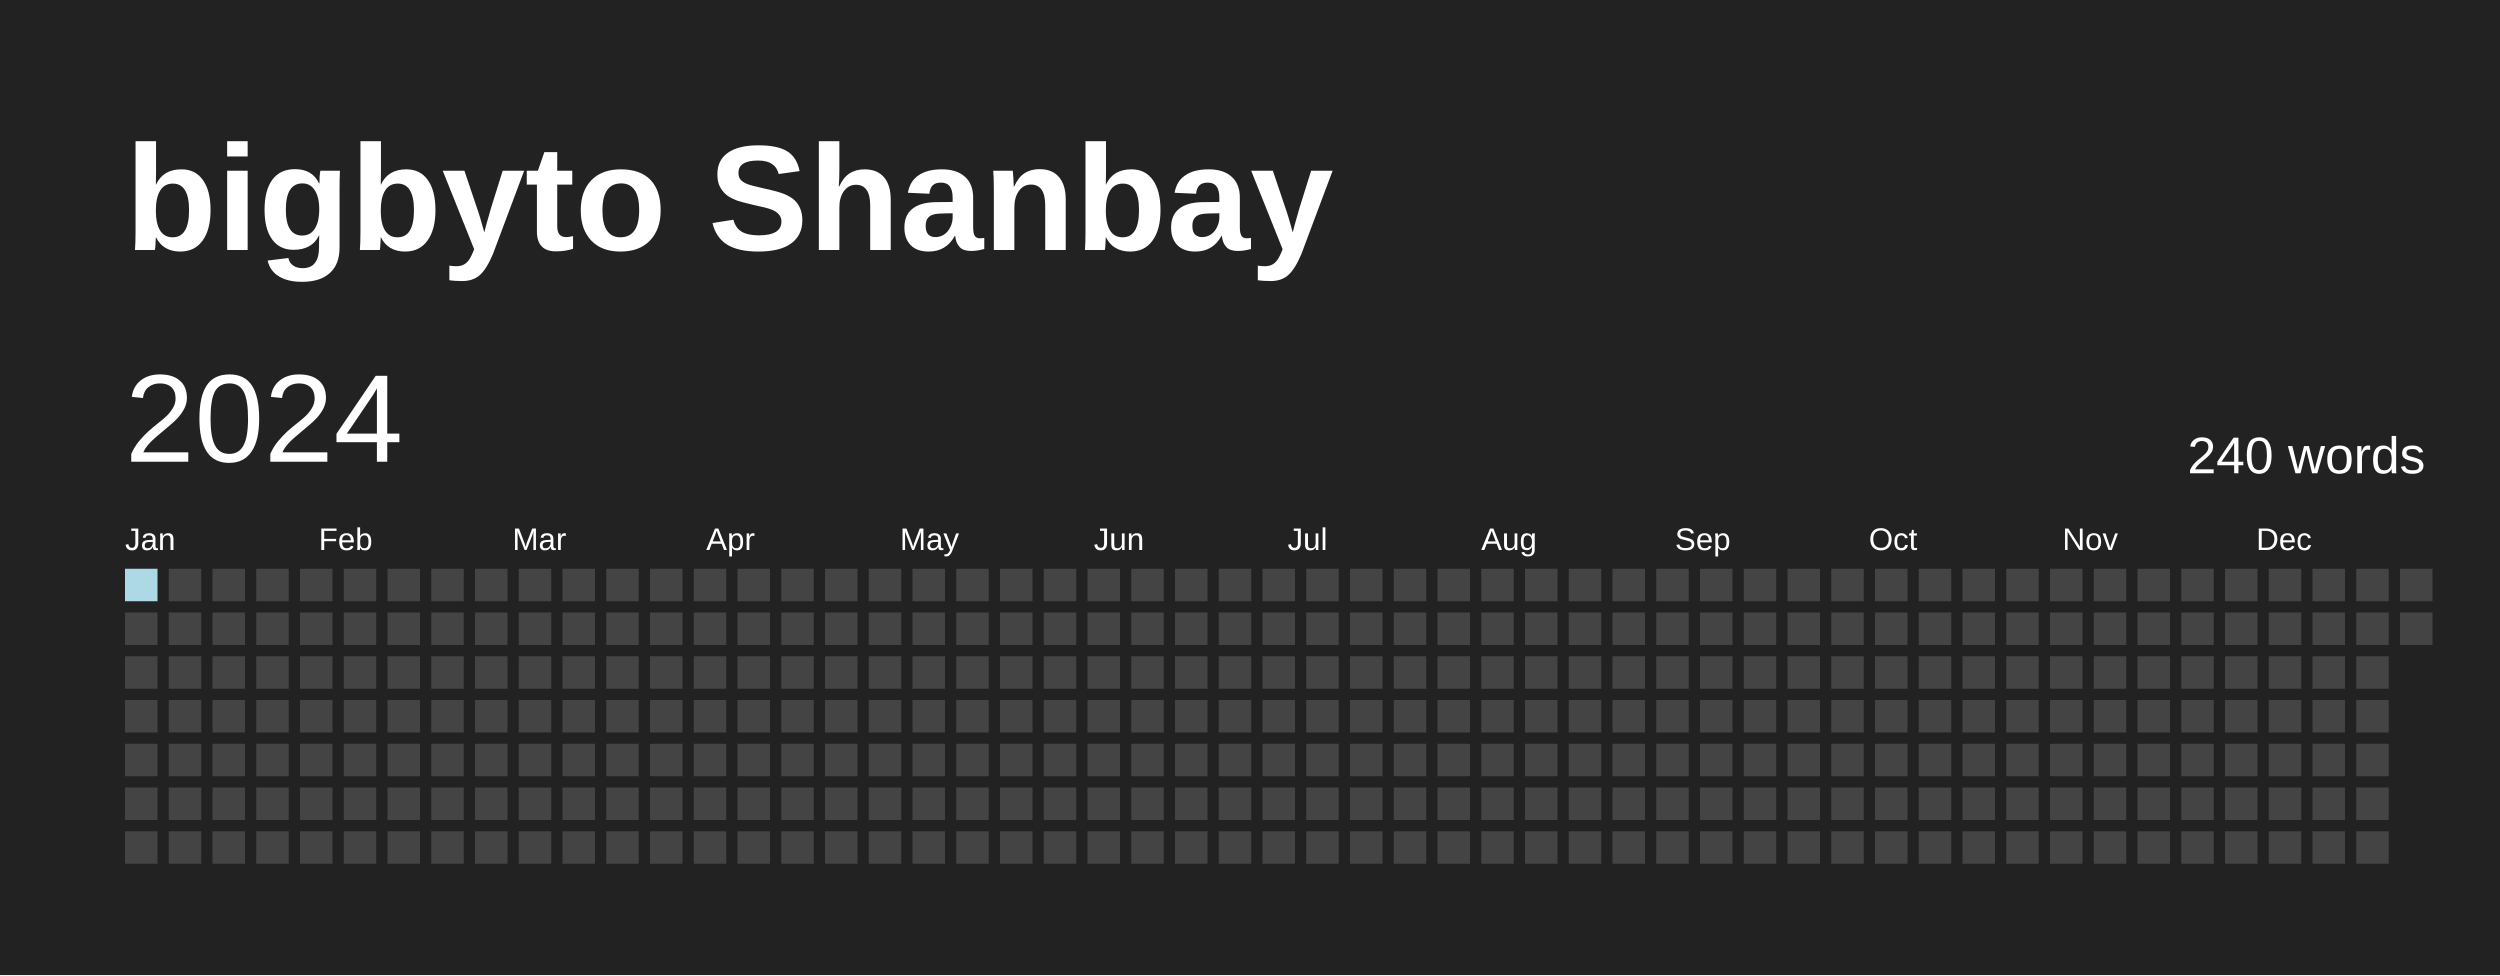
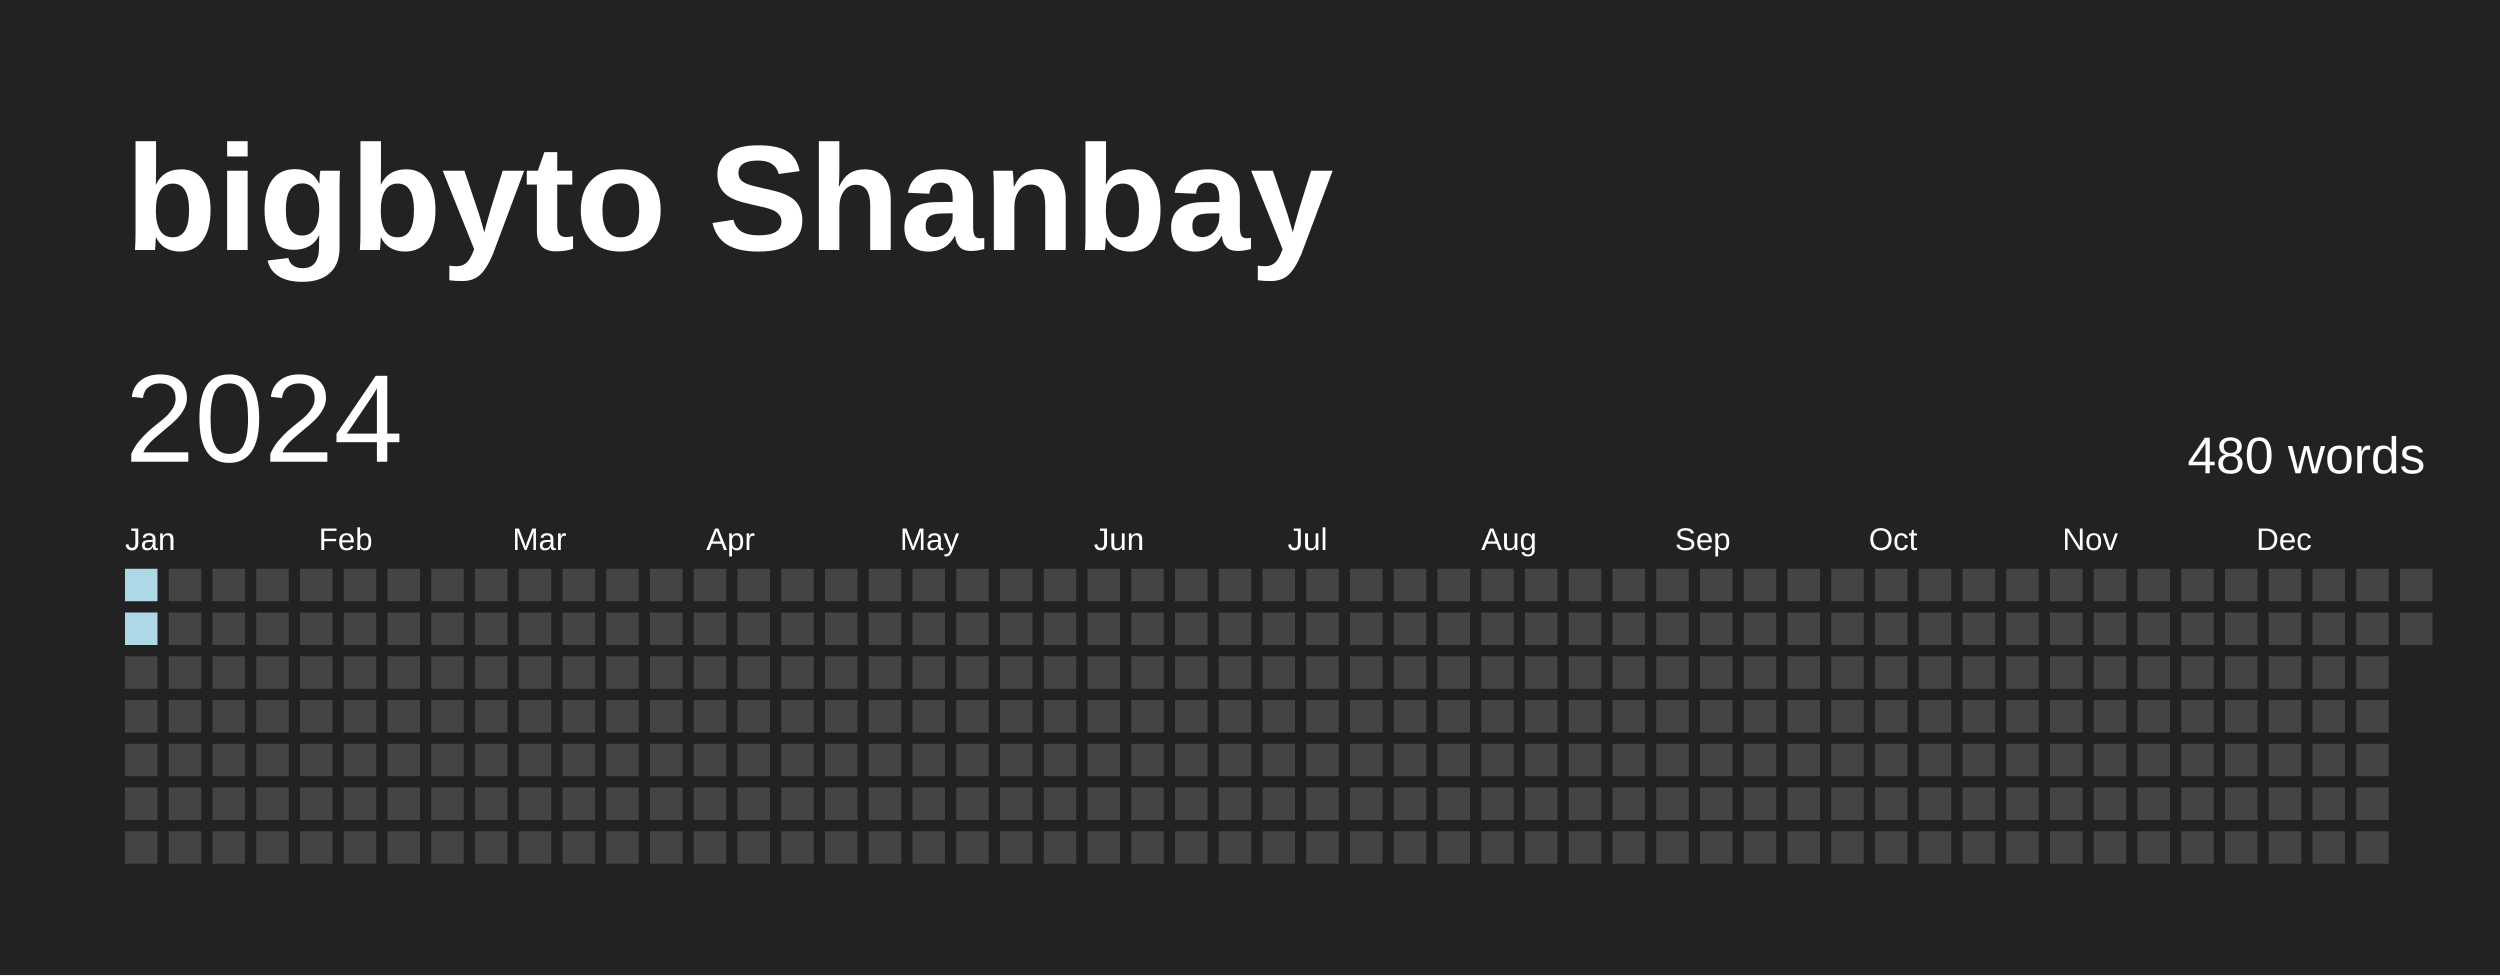
<svg xmlns="http://www.w3.org/2000/svg" baseProfile="full" height="78mm" version="1.1" viewBox="0,0,200,78" width="200mm">
  <defs />
  <rect fill="#222222" height="78" width="200" x="0" y="0" />
  <text fill="#FFFFFF" style="font-size:12px; font-family:Arial; font-weight:bold;" x="10" y="20">bigbyto Shanbay</text>
  <text dominant-baseline="hanging" fill="#FFFFFF" style="font-size:10.0px; font-family:Arial;" x="10" y="30">2024</text>
-   <text dominant-baseline="hanging" fill="#FFFFFF" style="font-size:4.125px; font-family:Arial;" x="175" y="35">240 words</text>
+   <text dominant-baseline="hanging" fill="#FFFFFF" style="font-size:4.125px; font-family:Arial;" x="175" y="35">480 words</text>
  <text fill="#FFFFFF" style="font-size:2.5px; font-family:Arial" x="10.0" y="44">Jan</text>
  <text fill="#FFFFFF" style="font-size:2.5px; font-family:Arial" x="25.5" y="44">Feb</text>
  <text fill="#FFFFFF" style="font-size:2.5px; font-family:Arial" x="41.0" y="44">Mar</text>
  <text fill="#FFFFFF" style="font-size:2.5px; font-family:Arial" x="56.5" y="44">Apr</text>
  <text fill="#FFFFFF" style="font-size:2.5px; font-family:Arial" x="72.0" y="44">May</text>
  <text fill="#FFFFFF" style="font-size:2.5px; font-family:Arial" x="87.5" y="44">Jun</text>
  <text fill="#FFFFFF" style="font-size:2.5px; font-family:Arial" x="103.0" y="44">Jul</text>
  <text fill="#FFFFFF" style="font-size:2.5px; font-family:Arial" x="118.5" y="44">Aug</text>
  <text fill="#FFFFFF" style="font-size:2.5px; font-family:Arial" x="134.0" y="44">Sep</text>
  <text fill="#FFFFFF" style="font-size:2.5px; font-family:Arial" x="149.5" y="44">Oct</text>
  <text fill="#FFFFFF" style="font-size:2.5px; font-family:Arial" x="165.0" y="44">Nov</text>
  <text fill="#FFFFFF" style="font-size:2.5px; font-family:Arial" x="180.5" y="44">Dec</text>
  <rect fill="#add8e6" height="2.6" width="2.6" x="10.0" y="45.5" />
-   <rect fill="#444444" height="2.6" width="2.6" x="10.0" y="49.0" />
+   <rect fill="#add8e6" height="2.6" width="2.6" x="10.0" y="49.0" />
  <rect fill="#444444" height="2.6" width="2.6" x="10.0" y="52.5" />
  <rect fill="#444444" height="2.6" width="2.6" x="10.0" y="56.0" />
  <rect fill="#444444" height="2.6" width="2.6" x="10.0" y="59.5" />
  <rect fill="#444444" height="2.6" width="2.6" x="10.0" y="63.0" />
  <rect fill="#444444" height="2.6" width="2.6" x="10.0" y="66.5" />
  <rect fill="#444444" height="2.6" width="2.6" x="13.5" y="45.5" />
  <rect fill="#444444" height="2.6" width="2.6" x="13.5" y="49.0" />
  <rect fill="#444444" height="2.6" width="2.6" x="13.5" y="52.5" />
  <rect fill="#444444" height="2.6" width="2.6" x="13.5" y="56.0" />
  <rect fill="#444444" height="2.6" width="2.6" x="13.5" y="59.5" />
  <rect fill="#444444" height="2.6" width="2.6" x="13.5" y="63.0" />
  <rect fill="#444444" height="2.6" width="2.6" x="13.5" y="66.5" />
  <rect fill="#444444" height="2.6" width="2.6" x="17.0" y="45.5" />
  <rect fill="#444444" height="2.6" width="2.6" x="17.0" y="49.0" />
  <rect fill="#444444" height="2.6" width="2.6" x="17.0" y="52.5" />
  <rect fill="#444444" height="2.6" width="2.6" x="17.0" y="56.0" />
  <rect fill="#444444" height="2.6" width="2.6" x="17.0" y="59.5" />
  <rect fill="#444444" height="2.6" width="2.6" x="17.0" y="63.0" />
  <rect fill="#444444" height="2.6" width="2.6" x="17.0" y="66.5" />
  <rect fill="#444444" height="2.6" width="2.6" x="20.5" y="45.5" />
  <rect fill="#444444" height="2.6" width="2.6" x="20.5" y="49.0" />
  <rect fill="#444444" height="2.6" width="2.6" x="20.5" y="52.5" />
  <rect fill="#444444" height="2.6" width="2.6" x="20.5" y="56.0" />
  <rect fill="#444444" height="2.6" width="2.6" x="20.5" y="59.5" />
  <rect fill="#444444" height="2.6" width="2.6" x="20.5" y="63.0" />
  <rect fill="#444444" height="2.6" width="2.6" x="20.5" y="66.5" />
  <rect fill="#444444" height="2.6" width="2.6" x="24.0" y="45.5" />
  <rect fill="#444444" height="2.6" width="2.6" x="24.0" y="49.0" />
  <rect fill="#444444" height="2.6" width="2.6" x="24.0" y="52.5" />
  <rect fill="#444444" height="2.6" width="2.6" x="24.0" y="56.0" />
  <rect fill="#444444" height="2.6" width="2.6" x="24.0" y="59.5" />
  <rect fill="#444444" height="2.6" width="2.6" x="24.0" y="63.0" />
  <rect fill="#444444" height="2.6" width="2.6" x="24.0" y="66.5" />
  <rect fill="#444444" height="2.6" width="2.6" x="27.5" y="45.5" />
  <rect fill="#444444" height="2.6" width="2.6" x="27.5" y="49.0" />
  <rect fill="#444444" height="2.6" width="2.6" x="27.5" y="52.5" />
  <rect fill="#444444" height="2.6" width="2.6" x="27.5" y="56.0" />
  <rect fill="#444444" height="2.6" width="2.6" x="27.5" y="59.5" />
  <rect fill="#444444" height="2.6" width="2.6" x="27.5" y="63.0" />
  <rect fill="#444444" height="2.6" width="2.6" x="27.5" y="66.5" />
  <rect fill="#444444" height="2.6" width="2.6" x="31.0" y="45.5" />
  <rect fill="#444444" height="2.6" width="2.6" x="31.0" y="49.0" />
  <rect fill="#444444" height="2.6" width="2.6" x="31.0" y="52.5" />
  <rect fill="#444444" height="2.6" width="2.6" x="31.0" y="56.0" />
  <rect fill="#444444" height="2.6" width="2.6" x="31.0" y="59.5" />
  <rect fill="#444444" height="2.6" width="2.6" x="31.0" y="63.0" />
  <rect fill="#444444" height="2.6" width="2.6" x="31.0" y="66.5" />
  <rect fill="#444444" height="2.6" width="2.6" x="34.5" y="45.5" />
  <rect fill="#444444" height="2.6" width="2.6" x="34.5" y="49.0" />
  <rect fill="#444444" height="2.6" width="2.6" x="34.5" y="52.5" />
  <rect fill="#444444" height="2.6" width="2.6" x="34.5" y="56.0" />
  <rect fill="#444444" height="2.6" width="2.6" x="34.5" y="59.5" />
  <rect fill="#444444" height="2.6" width="2.6" x="34.5" y="63.0" />
  <rect fill="#444444" height="2.6" width="2.6" x="34.5" y="66.5" />
  <rect fill="#444444" height="2.6" width="2.6" x="38.0" y="45.5" />
  <rect fill="#444444" height="2.6" width="2.6" x="38.0" y="49.0" />
  <rect fill="#444444" height="2.6" width="2.6" x="38.0" y="52.5" />
  <rect fill="#444444" height="2.6" width="2.6" x="38.0" y="56.0" />
  <rect fill="#444444" height="2.6" width="2.6" x="38.0" y="59.5" />
  <rect fill="#444444" height="2.6" width="2.6" x="38.0" y="63.0" />
  <rect fill="#444444" height="2.6" width="2.6" x="38.0" y="66.5" />
  <rect fill="#444444" height="2.6" width="2.6" x="41.5" y="45.5" />
  <rect fill="#444444" height="2.6" width="2.6" x="41.5" y="49.0" />
  <rect fill="#444444" height="2.6" width="2.6" x="41.5" y="52.5" />
  <rect fill="#444444" height="2.6" width="2.6" x="41.5" y="56.0" />
  <rect fill="#444444" height="2.6" width="2.6" x="41.5" y="59.5" />
  <rect fill="#444444" height="2.6" width="2.6" x="41.5" y="63.0" />
  <rect fill="#444444" height="2.6" width="2.6" x="41.5" y="66.5" />
  <rect fill="#444444" height="2.6" width="2.6" x="45.0" y="45.5" />
  <rect fill="#444444" height="2.6" width="2.6" x="45.0" y="49.0" />
  <rect fill="#444444" height="2.6" width="2.6" x="45.0" y="52.5" />
  <rect fill="#444444" height="2.6" width="2.6" x="45.0" y="56.0" />
  <rect fill="#444444" height="2.6" width="2.6" x="45.0" y="59.5" />
  <rect fill="#444444" height="2.6" width="2.6" x="45.0" y="63.0" />
  <rect fill="#444444" height="2.6" width="2.6" x="45.0" y="66.5" />
  <rect fill="#444444" height="2.6" width="2.6" x="48.5" y="45.5" />
  <rect fill="#444444" height="2.6" width="2.6" x="48.5" y="49.0" />
  <rect fill="#444444" height="2.6" width="2.6" x="48.5" y="52.5" />
  <rect fill="#444444" height="2.6" width="2.6" x="48.5" y="56.0" />
  <rect fill="#444444" height="2.6" width="2.6" x="48.5" y="59.5" />
  <rect fill="#444444" height="2.6" width="2.6" x="48.5" y="63.0" />
  <rect fill="#444444" height="2.6" width="2.6" x="48.5" y="66.5" />
  <rect fill="#444444" height="2.6" width="2.6" x="52.0" y="45.5" />
  <rect fill="#444444" height="2.6" width="2.6" x="52.0" y="49.0" />
  <rect fill="#444444" height="2.6" width="2.6" x="52.0" y="52.5" />
  <rect fill="#444444" height="2.6" width="2.6" x="52.0" y="56.0" />
  <rect fill="#444444" height="2.6" width="2.6" x="52.0" y="59.5" />
  <rect fill="#444444" height="2.6" width="2.6" x="52.0" y="63.0" />
  <rect fill="#444444" height="2.6" width="2.6" x="52.0" y="66.5" />
  <rect fill="#444444" height="2.6" width="2.6" x="55.5" y="45.5" />
  <rect fill="#444444" height="2.6" width="2.6" x="55.5" y="49.0" />
  <rect fill="#444444" height="2.6" width="2.6" x="55.5" y="52.5" />
  <rect fill="#444444" height="2.6" width="2.6" x="55.5" y="56.0" />
  <rect fill="#444444" height="2.6" width="2.6" x="55.5" y="59.5" />
  <rect fill="#444444" height="2.6" width="2.6" x="55.5" y="63.0" />
  <rect fill="#444444" height="2.6" width="2.6" x="55.5" y="66.5" />
  <rect fill="#444444" height="2.6" width="2.6" x="59.0" y="45.5" />
  <rect fill="#444444" height="2.6" width="2.6" x="59.0" y="49.0" />
  <rect fill="#444444" height="2.6" width="2.6" x="59.0" y="52.5" />
  <rect fill="#444444" height="2.6" width="2.6" x="59.0" y="56.0" />
  <rect fill="#444444" height="2.6" width="2.6" x="59.0" y="59.5" />
  <rect fill="#444444" height="2.6" width="2.6" x="59.0" y="63.0" />
  <rect fill="#444444" height="2.6" width="2.6" x="59.0" y="66.5" />
  <rect fill="#444444" height="2.6" width="2.6" x="62.5" y="45.5" />
  <rect fill="#444444" height="2.6" width="2.6" x="62.5" y="49.0" />
  <rect fill="#444444" height="2.6" width="2.6" x="62.5" y="52.5" />
  <rect fill="#444444" height="2.6" width="2.6" x="62.5" y="56.0" />
  <rect fill="#444444" height="2.6" width="2.6" x="62.5" y="59.5" />
  <rect fill="#444444" height="2.6" width="2.6" x="62.5" y="63.0" />
  <rect fill="#444444" height="2.6" width="2.6" x="62.5" y="66.5" />
  <rect fill="#444444" height="2.6" width="2.6" x="66.0" y="45.5" />
  <rect fill="#444444" height="2.6" width="2.6" x="66.0" y="49.0" />
  <rect fill="#444444" height="2.6" width="2.6" x="66.0" y="52.5" />
  <rect fill="#444444" height="2.6" width="2.6" x="66.0" y="56.0" />
  <rect fill="#444444" height="2.6" width="2.6" x="66.0" y="59.5" />
  <rect fill="#444444" height="2.6" width="2.6" x="66.0" y="63.0" />
  <rect fill="#444444" height="2.6" width="2.6" x="66.0" y="66.5" />
  <rect fill="#444444" height="2.6" width="2.6" x="69.5" y="45.5" />
  <rect fill="#444444" height="2.6" width="2.6" x="69.5" y="49.0" />
  <rect fill="#444444" height="2.6" width="2.6" x="69.5" y="52.5" />
  <rect fill="#444444" height="2.6" width="2.6" x="69.5" y="56.0" />
  <rect fill="#444444" height="2.6" width="2.6" x="69.5" y="59.5" />
  <rect fill="#444444" height="2.6" width="2.6" x="69.5" y="63.0" />
  <rect fill="#444444" height="2.6" width="2.6" x="69.5" y="66.5" />
  <rect fill="#444444" height="2.6" width="2.6" x="73.0" y="45.5" />
  <rect fill="#444444" height="2.6" width="2.6" x="73.0" y="49.0" />
  <rect fill="#444444" height="2.6" width="2.6" x="73.0" y="52.5" />
  <rect fill="#444444" height="2.6" width="2.6" x="73.0" y="56.0" />
  <rect fill="#444444" height="2.6" width="2.6" x="73.0" y="59.5" />
  <rect fill="#444444" height="2.6" width="2.6" x="73.0" y="63.0" />
  <rect fill="#444444" height="2.6" width="2.6" x="73.0" y="66.5" />
  <rect fill="#444444" height="2.6" width="2.6" x="76.5" y="45.5" />
  <rect fill="#444444" height="2.6" width="2.6" x="76.5" y="49.0" />
  <rect fill="#444444" height="2.6" width="2.6" x="76.5" y="52.5" />
  <rect fill="#444444" height="2.6" width="2.6" x="76.5" y="56.0" />
  <rect fill="#444444" height="2.6" width="2.6" x="76.5" y="59.5" />
  <rect fill="#444444" height="2.6" width="2.6" x="76.5" y="63.0" />
  <rect fill="#444444" height="2.6" width="2.6" x="76.5" y="66.5" />
  <rect fill="#444444" height="2.6" width="2.6" x="80.0" y="45.5" />
  <rect fill="#444444" height="2.6" width="2.6" x="80.0" y="49.0" />
  <rect fill="#444444" height="2.6" width="2.6" x="80.0" y="52.5" />
  <rect fill="#444444" height="2.6" width="2.6" x="80.0" y="56.0" />
  <rect fill="#444444" height="2.6" width="2.6" x="80.0" y="59.5" />
  <rect fill="#444444" height="2.6" width="2.6" x="80.0" y="63.0" />
  <rect fill="#444444" height="2.6" width="2.6" x="80.0" y="66.5" />
  <rect fill="#444444" height="2.6" width="2.6" x="83.5" y="45.5" />
  <rect fill="#444444" height="2.6" width="2.6" x="83.5" y="49.0" />
  <rect fill="#444444" height="2.6" width="2.6" x="83.5" y="52.5" />
  <rect fill="#444444" height="2.6" width="2.6" x="83.5" y="56.0" />
  <rect fill="#444444" height="2.6" width="2.6" x="83.5" y="59.5" />
  <rect fill="#444444" height="2.6" width="2.6" x="83.5" y="63.0" />
  <rect fill="#444444" height="2.6" width="2.6" x="83.5" y="66.5" />
  <rect fill="#444444" height="2.6" width="2.6" x="87.0" y="45.5" />
  <rect fill="#444444" height="2.6" width="2.6" x="87.0" y="49.0" />
  <rect fill="#444444" height="2.6" width="2.6" x="87.0" y="52.5" />
  <rect fill="#444444" height="2.6" width="2.6" x="87.0" y="56.0" />
  <rect fill="#444444" height="2.6" width="2.6" x="87.0" y="59.5" />
  <rect fill="#444444" height="2.6" width="2.6" x="87.0" y="63.0" />
  <rect fill="#444444" height="2.6" width="2.6" x="87.0" y="66.5" />
  <rect fill="#444444" height="2.6" width="2.6" x="90.5" y="45.5" />
  <rect fill="#444444" height="2.6" width="2.6" x="90.5" y="49.0" />
  <rect fill="#444444" height="2.6" width="2.6" x="90.5" y="52.5" />
  <rect fill="#444444" height="2.6" width="2.6" x="90.5" y="56.0" />
  <rect fill="#444444" height="2.6" width="2.6" x="90.5" y="59.5" />
  <rect fill="#444444" height="2.6" width="2.6" x="90.5" y="63.0" />
  <rect fill="#444444" height="2.6" width="2.6" x="90.5" y="66.5" />
  <rect fill="#444444" height="2.6" width="2.6" x="94.0" y="45.5" />
  <rect fill="#444444" height="2.6" width="2.6" x="94.0" y="49.0" />
  <rect fill="#444444" height="2.6" width="2.6" x="94.0" y="52.5" />
  <rect fill="#444444" height="2.6" width="2.6" x="94.0" y="56.0" />
  <rect fill="#444444" height="2.6" width="2.6" x="94.0" y="59.5" />
  <rect fill="#444444" height="2.6" width="2.6" x="94.0" y="63.0" />
  <rect fill="#444444" height="2.6" width="2.6" x="94.0" y="66.5" />
  <rect fill="#444444" height="2.6" width="2.6" x="97.5" y="45.5" />
  <rect fill="#444444" height="2.6" width="2.6" x="97.5" y="49.0" />
  <rect fill="#444444" height="2.6" width="2.6" x="97.5" y="52.5" />
  <rect fill="#444444" height="2.6" width="2.6" x="97.5" y="56.0" />
  <rect fill="#444444" height="2.6" width="2.6" x="97.5" y="59.5" />
  <rect fill="#444444" height="2.6" width="2.6" x="97.5" y="63.0" />
  <rect fill="#444444" height="2.6" width="2.6" x="97.5" y="66.5" />
  <rect fill="#444444" height="2.6" width="2.6" x="101.0" y="45.5" />
  <rect fill="#444444" height="2.6" width="2.6" x="101.0" y="49.0" />
  <rect fill="#444444" height="2.6" width="2.6" x="101.0" y="52.5" />
  <rect fill="#444444" height="2.6" width="2.6" x="101.0" y="56.0" />
  <rect fill="#444444" height="2.6" width="2.6" x="101.0" y="59.5" />
  <rect fill="#444444" height="2.6" width="2.6" x="101.0" y="63.0" />
  <rect fill="#444444" height="2.6" width="2.6" x="101.0" y="66.5" />
  <rect fill="#444444" height="2.6" width="2.6" x="104.5" y="45.5" />
  <rect fill="#444444" height="2.6" width="2.6" x="104.5" y="49.0" />
  <rect fill="#444444" height="2.6" width="2.6" x="104.5" y="52.5" />
  <rect fill="#444444" height="2.6" width="2.6" x="104.5" y="56.0" />
  <rect fill="#444444" height="2.6" width="2.6" x="104.5" y="59.5" />
  <rect fill="#444444" height="2.6" width="2.6" x="104.5" y="63.0" />
  <rect fill="#444444" height="2.6" width="2.6" x="104.5" y="66.5" />
  <rect fill="#444444" height="2.6" width="2.6" x="108.0" y="45.5" />
  <rect fill="#444444" height="2.6" width="2.6" x="108.0" y="49.0" />
  <rect fill="#444444" height="2.6" width="2.6" x="108.0" y="52.5" />
  <rect fill="#444444" height="2.6" width="2.6" x="108.0" y="56.0" />
  <rect fill="#444444" height="2.6" width="2.6" x="108.0" y="59.5" />
  <rect fill="#444444" height="2.6" width="2.6" x="108.0" y="63.0" />
  <rect fill="#444444" height="2.6" width="2.6" x="108.0" y="66.5" />
  <rect fill="#444444" height="2.6" width="2.6" x="111.5" y="45.5" />
  <rect fill="#444444" height="2.6" width="2.6" x="111.5" y="49.0" />
  <rect fill="#444444" height="2.6" width="2.6" x="111.5" y="52.5" />
  <rect fill="#444444" height="2.6" width="2.6" x="111.5" y="56.0" />
  <rect fill="#444444" height="2.6" width="2.6" x="111.5" y="59.5" />
  <rect fill="#444444" height="2.6" width="2.6" x="111.5" y="63.0" />
  <rect fill="#444444" height="2.6" width="2.6" x="111.5" y="66.5" />
  <rect fill="#444444" height="2.6" width="2.6" x="115.0" y="45.5" />
  <rect fill="#444444" height="2.6" width="2.6" x="115.0" y="49.0" />
  <rect fill="#444444" height="2.6" width="2.6" x="115.0" y="52.5" />
  <rect fill="#444444" height="2.6" width="2.6" x="115.0" y="56.0" />
  <rect fill="#444444" height="2.6" width="2.6" x="115.0" y="59.5" />
  <rect fill="#444444" height="2.6" width="2.6" x="115.0" y="63.0" />
  <rect fill="#444444" height="2.6" width="2.6" x="115.0" y="66.5" />
  <rect fill="#444444" height="2.6" width="2.6" x="118.5" y="45.5" />
  <rect fill="#444444" height="2.6" width="2.6" x="118.5" y="49.0" />
  <rect fill="#444444" height="2.6" width="2.6" x="118.5" y="52.5" />
  <rect fill="#444444" height="2.6" width="2.6" x="118.5" y="56.0" />
  <rect fill="#444444" height="2.6" width="2.6" x="118.5" y="59.5" />
  <rect fill="#444444" height="2.6" width="2.6" x="118.5" y="63.0" />
  <rect fill="#444444" height="2.6" width="2.6" x="118.5" y="66.5" />
  <rect fill="#444444" height="2.6" width="2.6" x="122.0" y="45.5" />
  <rect fill="#444444" height="2.6" width="2.6" x="122.0" y="49.0" />
  <rect fill="#444444" height="2.6" width="2.6" x="122.0" y="52.5" />
  <rect fill="#444444" height="2.6" width="2.6" x="122.0" y="56.0" />
  <rect fill="#444444" height="2.6" width="2.6" x="122.0" y="59.5" />
  <rect fill="#444444" height="2.6" width="2.6" x="122.0" y="63.0" />
  <rect fill="#444444" height="2.6" width="2.6" x="122.0" y="66.5" />
  <rect fill="#444444" height="2.6" width="2.6" x="125.5" y="45.5" />
  <rect fill="#444444" height="2.6" width="2.6" x="125.5" y="49.0" />
  <rect fill="#444444" height="2.6" width="2.6" x="125.5" y="52.5" />
  <rect fill="#444444" height="2.6" width="2.6" x="125.5" y="56.0" />
  <rect fill="#444444" height="2.6" width="2.6" x="125.5" y="59.5" />
  <rect fill="#444444" height="2.6" width="2.6" x="125.5" y="63.0" />
  <rect fill="#444444" height="2.6" width="2.6" x="125.5" y="66.5" />
  <rect fill="#444444" height="2.6" width="2.6" x="129.0" y="45.5" />
  <rect fill="#444444" height="2.6" width="2.6" x="129.0" y="49.0" />
  <rect fill="#444444" height="2.6" width="2.6" x="129.0" y="52.5" />
  <rect fill="#444444" height="2.6" width="2.6" x="129.0" y="56.0" />
  <rect fill="#444444" height="2.6" width="2.6" x="129.0" y="59.5" />
  <rect fill="#444444" height="2.6" width="2.6" x="129.0" y="63.0" />
  <rect fill="#444444" height="2.6" width="2.6" x="129.0" y="66.5" />
  <rect fill="#444444" height="2.6" width="2.6" x="132.5" y="45.5" />
  <rect fill="#444444" height="2.6" width="2.6" x="132.5" y="49.0" />
  <rect fill="#444444" height="2.6" width="2.6" x="132.5" y="52.5" />
  <rect fill="#444444" height="2.6" width="2.6" x="132.5" y="56.0" />
  <rect fill="#444444" height="2.6" width="2.6" x="132.5" y="59.5" />
  <rect fill="#444444" height="2.6" width="2.6" x="132.5" y="63.0" />
  <rect fill="#444444" height="2.6" width="2.6" x="132.5" y="66.5" />
  <rect fill="#444444" height="2.6" width="2.6" x="136.0" y="45.5" />
  <rect fill="#444444" height="2.6" width="2.6" x="136.0" y="49.0" />
  <rect fill="#444444" height="2.6" width="2.6" x="136.0" y="52.5" />
  <rect fill="#444444" height="2.6" width="2.6" x="136.0" y="56.0" />
  <rect fill="#444444" height="2.6" width="2.6" x="136.0" y="59.5" />
  <rect fill="#444444" height="2.6" width="2.6" x="136.0" y="63.0" />
  <rect fill="#444444" height="2.6" width="2.6" x="136.0" y="66.5" />
  <rect fill="#444444" height="2.6" width="2.6" x="139.5" y="45.5" />
  <rect fill="#444444" height="2.6" width="2.6" x="139.5" y="49.0" />
  <rect fill="#444444" height="2.6" width="2.6" x="139.5" y="52.5" />
  <rect fill="#444444" height="2.6" width="2.6" x="139.5" y="56.0" />
  <rect fill="#444444" height="2.6" width="2.6" x="139.5" y="59.5" />
  <rect fill="#444444" height="2.6" width="2.6" x="139.5" y="63.0" />
  <rect fill="#444444" height="2.6" width="2.6" x="139.5" y="66.5" />
  <rect fill="#444444" height="2.6" width="2.6" x="143.0" y="45.5" />
  <rect fill="#444444" height="2.6" width="2.6" x="143.0" y="49.0" />
  <rect fill="#444444" height="2.6" width="2.6" x="143.0" y="52.5" />
  <rect fill="#444444" height="2.6" width="2.6" x="143.0" y="56.0" />
  <rect fill="#444444" height="2.6" width="2.6" x="143.0" y="59.5" />
  <rect fill="#444444" height="2.6" width="2.6" x="143.0" y="63.0" />
  <rect fill="#444444" height="2.6" width="2.6" x="143.0" y="66.5" />
  <rect fill="#444444" height="2.6" width="2.6" x="146.5" y="45.5" />
  <rect fill="#444444" height="2.6" width="2.6" x="146.5" y="49.0" />
  <rect fill="#444444" height="2.6" width="2.6" x="146.5" y="52.5" />
  <rect fill="#444444" height="2.6" width="2.6" x="146.5" y="56.0" />
  <rect fill="#444444" height="2.6" width="2.6" x="146.5" y="59.5" />
  <rect fill="#444444" height="2.6" width="2.6" x="146.5" y="63.0" />
  <rect fill="#444444" height="2.6" width="2.6" x="146.5" y="66.5" />
  <rect fill="#444444" height="2.6" width="2.6" x="150.0" y="45.5" />
  <rect fill="#444444" height="2.6" width="2.6" x="150.0" y="49.0" />
  <rect fill="#444444" height="2.6" width="2.6" x="150.0" y="52.5" />
  <rect fill="#444444" height="2.6" width="2.6" x="150.0" y="56.0" />
  <rect fill="#444444" height="2.6" width="2.6" x="150.0" y="59.5" />
  <rect fill="#444444" height="2.6" width="2.6" x="150.0" y="63.0" />
  <rect fill="#444444" height="2.6" width="2.6" x="150.0" y="66.5" />
  <rect fill="#444444" height="2.6" width="2.6" x="153.5" y="45.5" />
  <rect fill="#444444" height="2.6" width="2.6" x="153.5" y="49.0" />
  <rect fill="#444444" height="2.6" width="2.6" x="153.5" y="52.5" />
  <rect fill="#444444" height="2.6" width="2.6" x="153.5" y="56.0" />
  <rect fill="#444444" height="2.6" width="2.6" x="153.5" y="59.5" />
  <rect fill="#444444" height="2.6" width="2.6" x="153.5" y="63.0" />
  <rect fill="#444444" height="2.6" width="2.6" x="153.5" y="66.5" />
  <rect fill="#444444" height="2.6" width="2.6" x="157.0" y="45.5" />
  <rect fill="#444444" height="2.6" width="2.6" x="157.0" y="49.0" />
  <rect fill="#444444" height="2.6" width="2.6" x="157.0" y="52.5" />
  <rect fill="#444444" height="2.6" width="2.6" x="157.0" y="56.0" />
  <rect fill="#444444" height="2.6" width="2.6" x="157.0" y="59.5" />
  <rect fill="#444444" height="2.6" width="2.6" x="157.0" y="63.0" />
  <rect fill="#444444" height="2.6" width="2.6" x="157.0" y="66.5" />
  <rect fill="#444444" height="2.6" width="2.6" x="160.5" y="45.5" />
  <rect fill="#444444" height="2.6" width="2.6" x="160.5" y="49.0" />
  <rect fill="#444444" height="2.6" width="2.6" x="160.5" y="52.5" />
  <rect fill="#444444" height="2.6" width="2.6" x="160.5" y="56.0" />
  <rect fill="#444444" height="2.6" width="2.6" x="160.5" y="59.5" />
  <rect fill="#444444" height="2.6" width="2.6" x="160.5" y="63.0" />
  <rect fill="#444444" height="2.6" width="2.6" x="160.5" y="66.5" />
  <rect fill="#444444" height="2.6" width="2.6" x="164.0" y="45.5" />
  <rect fill="#444444" height="2.6" width="2.6" x="164.0" y="49.0" />
  <rect fill="#444444" height="2.6" width="2.6" x="164.0" y="52.5" />
  <rect fill="#444444" height="2.6" width="2.6" x="164.0" y="56.0" />
  <rect fill="#444444" height="2.6" width="2.6" x="164.0" y="59.5" />
  <rect fill="#444444" height="2.6" width="2.6" x="164.0" y="63.0" />
  <rect fill="#444444" height="2.6" width="2.6" x="164.0" y="66.5" />
  <rect fill="#444444" height="2.6" width="2.6" x="167.5" y="45.5" />
  <rect fill="#444444" height="2.6" width="2.6" x="167.5" y="49.0" />
  <rect fill="#444444" height="2.6" width="2.6" x="167.5" y="52.5" />
  <rect fill="#444444" height="2.6" width="2.6" x="167.5" y="56.0" />
  <rect fill="#444444" height="2.6" width="2.6" x="167.5" y="59.5" />
  <rect fill="#444444" height="2.6" width="2.6" x="167.5" y="63.0" />
  <rect fill="#444444" height="2.6" width="2.6" x="167.5" y="66.5" />
  <rect fill="#444444" height="2.6" width="2.6" x="171.0" y="45.5" />
  <rect fill="#444444" height="2.6" width="2.6" x="171.0" y="49.0" />
  <rect fill="#444444" height="2.6" width="2.6" x="171.0" y="52.5" />
  <rect fill="#444444" height="2.6" width="2.6" x="171.0" y="56.0" />
  <rect fill="#444444" height="2.6" width="2.6" x="171.0" y="59.5" />
  <rect fill="#444444" height="2.6" width="2.6" x="171.0" y="63.0" />
  <rect fill="#444444" height="2.6" width="2.6" x="171.0" y="66.5" />
  <rect fill="#444444" height="2.6" width="2.6" x="174.5" y="45.5" />
  <rect fill="#444444" height="2.6" width="2.6" x="174.5" y="49.0" />
  <rect fill="#444444" height="2.6" width="2.6" x="174.5" y="52.5" />
  <rect fill="#444444" height="2.6" width="2.6" x="174.5" y="56.0" />
  <rect fill="#444444" height="2.6" width="2.6" x="174.5" y="59.5" />
  <rect fill="#444444" height="2.6" width="2.6" x="174.5" y="63.0" />
  <rect fill="#444444" height="2.6" width="2.6" x="174.5" y="66.5" />
  <rect fill="#444444" height="2.6" width="2.6" x="178.0" y="45.5" />
  <rect fill="#444444" height="2.6" width="2.6" x="178.0" y="49.0" />
  <rect fill="#444444" height="2.6" width="2.6" x="178.0" y="52.5" />
  <rect fill="#444444" height="2.6" width="2.6" x="178.0" y="56.0" />
  <rect fill="#444444" height="2.6" width="2.6" x="178.0" y="59.5" />
  <rect fill="#444444" height="2.6" width="2.6" x="178.0" y="63.0" />
  <rect fill="#444444" height="2.6" width="2.6" x="178.0" y="66.5" />
  <rect fill="#444444" height="2.6" width="2.6" x="181.5" y="45.5" />
  <rect fill="#444444" height="2.6" width="2.6" x="181.5" y="49.0" />
  <rect fill="#444444" height="2.6" width="2.6" x="181.5" y="52.5" />
  <rect fill="#444444" height="2.6" width="2.6" x="181.5" y="56.0" />
  <rect fill="#444444" height="2.6" width="2.6" x="181.5" y="59.5" />
  <rect fill="#444444" height="2.6" width="2.6" x="181.5" y="63.0" />
  <rect fill="#444444" height="2.6" width="2.6" x="181.5" y="66.5" />
  <rect fill="#444444" height="2.6" width="2.6" x="185.0" y="45.5" />
  <rect fill="#444444" height="2.6" width="2.6" x="185.0" y="49.0" />
  <rect fill="#444444" height="2.6" width="2.6" x="185.0" y="52.5" />
  <rect fill="#444444" height="2.6" width="2.6" x="185.0" y="56.0" />
  <rect fill="#444444" height="2.6" width="2.6" x="185.0" y="59.5" />
  <rect fill="#444444" height="2.6" width="2.6" x="185.0" y="63.0" />
  <rect fill="#444444" height="2.6" width="2.6" x="185.0" y="66.5" />
  <rect fill="#444444" height="2.6" width="2.6" x="188.5" y="45.5" />
  <rect fill="#444444" height="2.6" width="2.6" x="188.5" y="49.0" />
  <rect fill="#444444" height="2.6" width="2.6" x="188.5" y="52.5" />
  <rect fill="#444444" height="2.6" width="2.6" x="188.5" y="56.0" />
  <rect fill="#444444" height="2.6" width="2.6" x="188.5" y="59.5" />
  <rect fill="#444444" height="2.6" width="2.6" x="188.5" y="63.0" />
  <rect fill="#444444" height="2.6" width="2.6" x="188.5" y="66.5" />
  <rect fill="#444444" height="2.6" width="2.6" x="192.0" y="45.5" />
  <rect fill="#444444" height="2.6" width="2.6" x="192.0" y="49.0" />
</svg>
